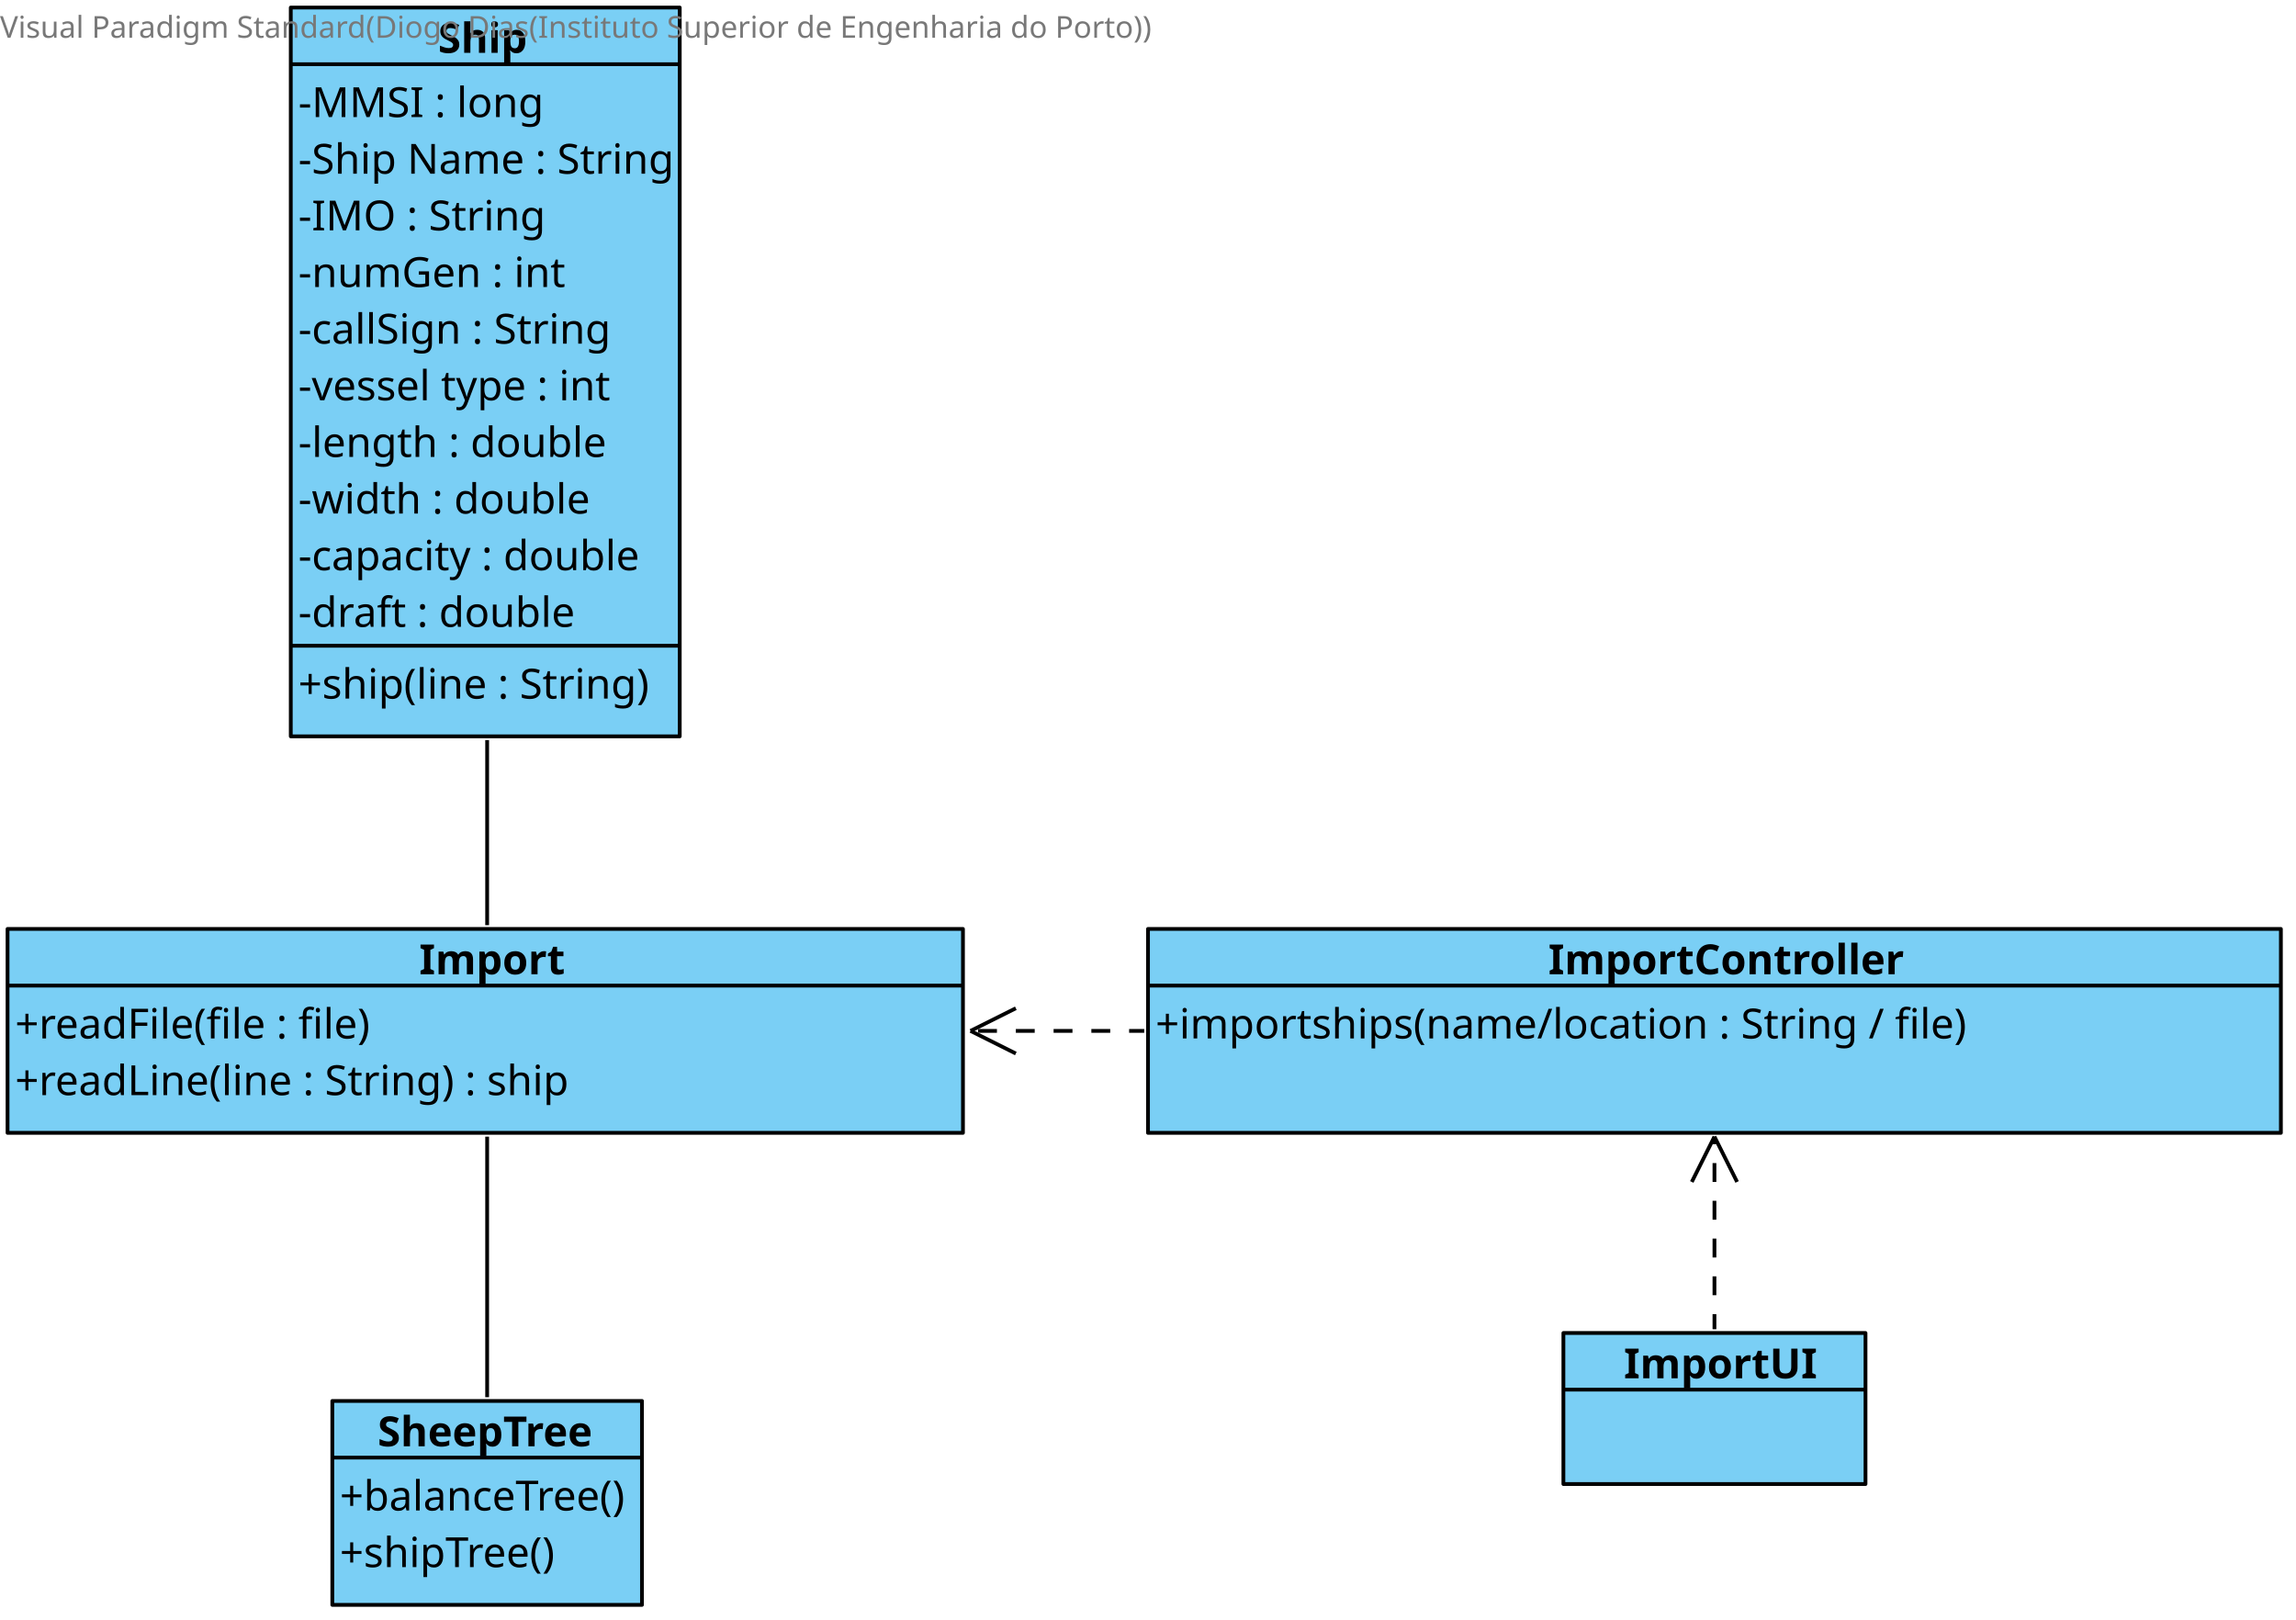
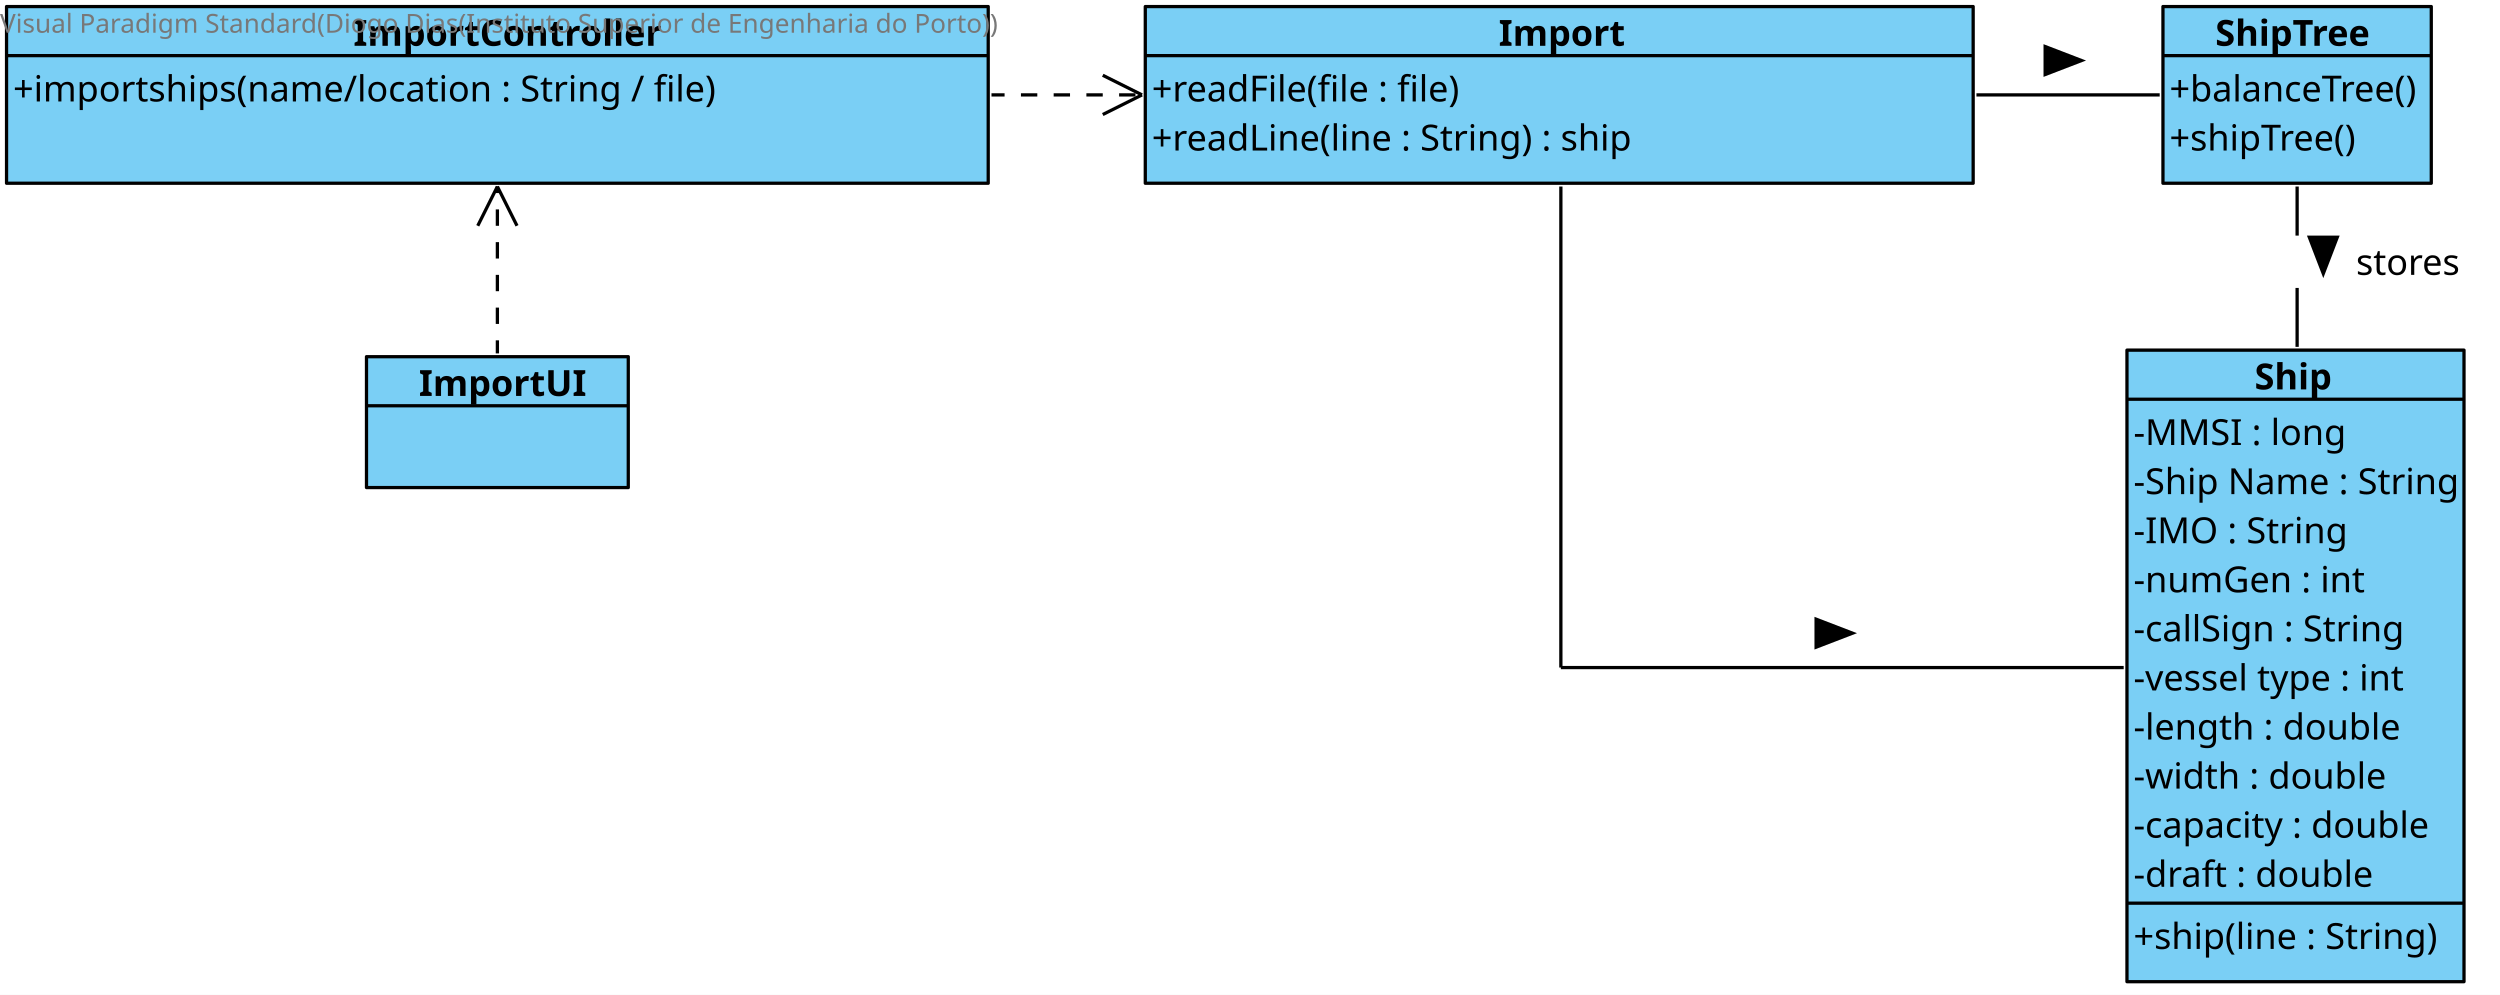
- <svg xmlns="http://www.w3.org/2000/svg" fill-opacity="0" color-rendering="auto" color-interpolation="auto" text-rendering="auto" stroke="rgb(0,0,0)" stroke-linecap="square" width="608" stroke-miterlimit="10" shape-rendering="auto" stroke-opacity="0" fill="rgb(0,0,0)" stroke-dasharray="none" font-weight="normal" stroke-width="1" height="429" font-family="'Dialog'" font-style="normal" stroke-linejoin="miter" font-size="12px" stroke-dashoffset="0" image-rendering="auto">
+ <svg xmlns="http://www.w3.org/2000/svg" fill-opacity="0" color-rendering="auto" color-interpolation="auto" text-rendering="auto" stroke="rgb(0,0,0)" stroke-linecap="square" width="764" stroke-miterlimit="10" shape-rendering="auto" stroke-opacity="0" fill="rgb(0,0,0)" stroke-dasharray="none" font-weight="normal" stroke-width="1" height="304" font-family="'Dialog'" font-style="normal" stroke-linejoin="miter" font-size="12px" stroke-dashoffset="0" image-rendering="auto">
  <defs id="genericDefs" />
  <g>
    <defs id="defs1">
      <clipPath clipPathUnits="userSpaceOnUse" id="clipPath1">
        <path d="M-7 -7 L114 -7 L114 204 L-7 204 L-7 -7 Z" />
      </clipPath>
      <clipPath clipPathUnits="userSpaceOnUse" id="clipPath2">
        <path d="M0 0 L0 178 L103 178 L103 0 Z" />
      </clipPath>
      <clipPath clipPathUnits="userSpaceOnUse" id="clipPath3">
        <path d="M0 0 L0 15 L103 15 L103 0 Z" />
      </clipPath>
      <clipPath clipPathUnits="userSpaceOnUse" id="clipPath4">
        <path d="M-7 -7 L91 -7 L91 51 L-7 51 L-7 -7 Z" />
      </clipPath>
      <clipPath clipPathUnits="userSpaceOnUse" id="clipPath5">
        <path d="M0 0 L0 25 L80 25 L80 0 Z" />
      </clipPath>
      <clipPath clipPathUnits="userSpaceOnUse" id="clipPath6">
        <path d="M0 0 L0 15 L80 15 L80 0 Z" />
      </clipPath>
      <clipPath clipPathUnits="userSpaceOnUse" id="clipPath7">
        <path d="M-7 -7 L311 -7 L311 65 L-7 65 L-7 -7 Z" />
      </clipPath>
      <clipPath clipPathUnits="userSpaceOnUse" id="clipPath8">
        <path d="M0 0 L0 39 L300 39 L300 0 Z" />
      </clipPath>
      <clipPath clipPathUnits="userSpaceOnUse" id="clipPath9">
        <path d="M0 0 L0 15 L300 15 L300 0 Z" />
      </clipPath>
      <clipPath clipPathUnits="userSpaceOnUse" id="clipPath10">
        <path d="M-7 -7 L264 -7 L264 65 L-7 65 L-7 -7 Z" />
      </clipPath>
      <clipPath clipPathUnits="userSpaceOnUse" id="clipPath11">
        <path d="M0 0 L0 39 L253 39 L253 0 Z" />
      </clipPath>
      <clipPath clipPathUnits="userSpaceOnUse" id="clipPath12">
-         <path d="M0 0 L0 15 L254 15 L254 0 Z" />
+         <path d="M0 0 L0 15 L253 15 L253 0 Z" />
      </clipPath>
      <clipPath clipPathUnits="userSpaceOnUse" id="clipPath13">
        <path d="M-7 -7 L93 -7 L93 65 L-7 65 L-7 -7 Z" />
      </clipPath>
      <clipPath clipPathUnits="userSpaceOnUse" id="clipPath14">
        <path d="M0 0 L0 39 L82 39 L82 0 Z" />
      </clipPath>
      <clipPath clipPathUnits="userSpaceOnUse" id="clipPath15">
        <path d="M0 0 L0 15 L82 15 L82 0 Z" />
      </clipPath>
      <clipPath clipPathUnits="userSpaceOnUse" id="clipPath16">
        <path d="M0 0 L104 0 L104 155 L0 155 L0 0 Z" />
      </clipPath>
      <clipPath clipPathUnits="userSpaceOnUse" id="clipPath17">
        <path d="M0 0 L0 155 L104 155 L104 0 Z" />
      </clipPath>
      <clipPath clipPathUnits="userSpaceOnUse" id="clipPath18">
        <path d="M0 0 L150 0 L150 104 L0 104 L0 0 Z" />
      </clipPath>
      <clipPath clipPathUnits="userSpaceOnUse" id="clipPath19">
        <path d="M0 0 L0 104 L150 104 L150 0 Z" />
      </clipPath>
      <clipPath clipPathUnits="userSpaceOnUse" id="clipPath20">
+         <path d="M0 0 L276 0 L276 251 L0 251 L0 0 Z" />
+       </clipPath>
+       <clipPath clipPathUnits="userSpaceOnUse" id="clipPath21">
+         <path d="M0 0 L0 251 L276 251 L276 81 L265 81 L265 65 L276 65 L276 0 Z" />
+       </clipPath>
+       <clipPath clipPathUnits="userSpaceOnUse" id="clipPath22">
+         <path d="M0 0 L160 0 L160 104 L0 104 L0 0 Z" />
+       </clipPath>
+       <clipPath clipPathUnits="userSpaceOnUse" id="clipPath23">
+         <path d="M0 0 L0 104 L138 104 L138 93 L160 93 L160 0 Z" />
+       </clipPath>
+       <clipPath clipPathUnits="userSpaceOnUse" id="clipPath24">
        <path d="M0 0 L104 0 L104 153 L0 153 L0 0 Z" />
      </clipPath>
-       <clipPath clipPathUnits="userSpaceOnUse" id="clipPath21">
-         <path d="M0 0 L0 153 L104 153 L104 0 Z" />
-       </clipPath>
-       <clipPath clipPathUnits="userSpaceOnUse" id="clipPath22">
-         <path d="M0 0 L104 0 L104 173 L0 173 L0 0 Z" />
-       </clipPath>
-       <clipPath clipPathUnits="userSpaceOnUse" id="clipPath23">
-         <path d="M0 0 L0 173 L104 173 L104 0 Z" />
+       <clipPath clipPathUnits="userSpaceOnUse" id="clipPath25">
+         <path d="M0 0 L0 153 L104 153 L104 81 L40 81 L40 65 L104 65 L104 0 Z" />
+       </clipPath>
+       <clipPath clipPathUnits="userSpaceOnUse" id="clipPath26">
+         <path d="M-68 -16 L136 -16 L136 32 L-68 32 L-68 -16 Z" />
+       </clipPath>
+       <clipPath clipPathUnits="userSpaceOnUse" id="clipPath27">
+         <path d="M-78 -16 L126 -16 L126 32 L-78 32 L-78 -16 Z" />
+       </clipPath>
+       <clipPath clipPathUnits="userSpaceOnUse" id="clipPath28">
+         <path d="M-38 -16 L76 -16 L76 32 L-38 32 L-38 -16 Z" />
+       </clipPath>
+       <clipPath clipPathUnits="userSpaceOnUse" id="clipPath29">
+         <path d="M-48 -16 L66 -16 L66 32 L-48 32 L-48 -16 Z" />
+       </clipPath>
+       <clipPath clipPathUnits="userSpaceOnUse" id="clipPath30">
+         <path d="M-38 -15 L76 -15 L76 30 L-38 30 L-38 -15 Z" />
+       </clipPath>
+       <clipPath clipPathUnits="userSpaceOnUse" id="clipPath31">
+         <path d="M-48 -15 L66 -15 L66 30 L-48 30 L-48 -15 Z" />
      </clipPath>
    </defs>
    <g fill="white" text-rendering="geometricPrecision" fill-opacity="1" stroke-opacity="1" stroke="white">
-       <rect x="0" width="608" height="429" y="0" stroke="none" />
-     </g>
-     <g font-size="11px" transform="translate(77,2)" fill-opacity="1" fill="rgb(122,207,245)" text-rendering="geometricPrecision" image-rendering="optimizeQuality" font-family="sans-serif" stroke="rgb(122,207,245)" font-weight="bold" stroke-opacity="1">
+       <rect x="0" width="764" height="304" y="0" stroke="none" />
+     </g>
+     <g font-size="11px" transform="translate(650,107)" fill-opacity="1" fill="rgb(122,207,245)" text-rendering="geometricPrecision" image-rendering="optimizeQuality" font-family="sans-serif" stroke="rgb(122,207,245)" font-weight="bold" stroke-opacity="1">
      <rect x="0" width="103" height="193" y="0" clip-path="url(#clipPath1)" stroke="none" />
    </g>
-     <g fill-opacity="1" text-rendering="geometricPrecision" stroke="black" stroke-linecap="butt" transform="translate(77,2)" stroke-miterlimit="0" stroke-opacity="1" fill="black" font-weight="bold" font-family="sans-serif" stroke-linejoin="round" font-size="11px" image-rendering="optimizeQuality">
+     <g fill-opacity="1" text-rendering="geometricPrecision" stroke="black" stroke-linecap="butt" transform="translate(650,107)" stroke-miterlimit="0" stroke-opacity="1" fill="black" font-weight="bold" font-family="sans-serif" stroke-linejoin="round" font-size="11px" image-rendering="optimizeQuality">
      <rect fill="none" x="0" width="103" height="193" y="0" clip-path="url(#clipPath1)" />
      <line y2="15" fill="none" x1="0" clip-path="url(#clipPath1)" x2="103" y1="15" />
    </g>
-     <g font-size="11px" transform="matrix(1,0,0,1,77,17)" fill-opacity="1" fill="black" text-rendering="geometricPrecision" image-rendering="optimizeQuality" font-family="sans-serif" stroke="black" stroke-opacity="1">
+     <g font-size="11px" transform="matrix(1,0,0,1,650,122)" fill-opacity="1" fill="black" text-rendering="geometricPrecision" image-rendering="optimizeQuality" font-family="sans-serif" stroke="black" stroke-opacity="1">
      <text x="2" xml:space="preserve" y="14" clip-path="url(#clipPath2)" stroke="none">-MMSI : long</text>
    </g>
-     <g font-size="11px" transform="matrix(1,0,0,1,77,17)" fill-opacity="1" fill="black" text-rendering="geometricPrecision" image-rendering="optimizeQuality" font-family="sans-serif" stroke="black" stroke-opacity="1">
+     <g font-size="11px" transform="matrix(1,0,0,1,650,122)" fill-opacity="1" fill="black" text-rendering="geometricPrecision" image-rendering="optimizeQuality" font-family="sans-serif" stroke="black" stroke-opacity="1">
      <text x="2" xml:space="preserve" y="29" clip-path="url(#clipPath2)" stroke="none">-Ship Name : String</text>
    </g>
-     <g font-size="11px" transform="matrix(1,0,0,1,77,17)" fill-opacity="1" fill="black" text-rendering="geometricPrecision" image-rendering="optimizeQuality" font-family="sans-serif" stroke="black" stroke-opacity="1">
+     <g font-size="11px" transform="matrix(1,0,0,1,650,122)" fill-opacity="1" fill="black" text-rendering="geometricPrecision" image-rendering="optimizeQuality" font-family="sans-serif" stroke="black" stroke-opacity="1">
      <text x="2" xml:space="preserve" y="44" clip-path="url(#clipPath2)" stroke="none">-IMO : String</text>
    </g>
-     <g font-size="11px" transform="matrix(1,0,0,1,77,17)" fill-opacity="1" fill="black" text-rendering="geometricPrecision" image-rendering="optimizeQuality" font-family="sans-serif" stroke="black" stroke-opacity="1">
+     <g font-size="11px" transform="matrix(1,0,0,1,650,122)" fill-opacity="1" fill="black" text-rendering="geometricPrecision" image-rendering="optimizeQuality" font-family="sans-serif" stroke="black" stroke-opacity="1">
      <text x="2" xml:space="preserve" y="59" clip-path="url(#clipPath2)" stroke="none">-numGen : int</text>
    </g>
-     <g font-size="11px" transform="matrix(1,0,0,1,77,17)" fill-opacity="1" fill="black" text-rendering="geometricPrecision" image-rendering="optimizeQuality" font-family="sans-serif" stroke="black" stroke-opacity="1">
+     <g font-size="11px" transform="matrix(1,0,0,1,650,122)" fill-opacity="1" fill="black" text-rendering="geometricPrecision" image-rendering="optimizeQuality" font-family="sans-serif" stroke="black" stroke-opacity="1">
      <text x="2" xml:space="preserve" y="74" clip-path="url(#clipPath2)" stroke="none">-callSign : String</text>
    </g>
-     <g font-size="11px" transform="matrix(1,0,0,1,77,17)" fill-opacity="1" fill="black" text-rendering="geometricPrecision" image-rendering="optimizeQuality" font-family="sans-serif" stroke="black" stroke-opacity="1">
+     <g font-size="11px" transform="matrix(1,0,0,1,650,122)" fill-opacity="1" fill="black" text-rendering="geometricPrecision" image-rendering="optimizeQuality" font-family="sans-serif" stroke="black" stroke-opacity="1">
      <text x="2" xml:space="preserve" y="89" clip-path="url(#clipPath2)" stroke="none">-vessel type : int</text>
    </g>
-     <g font-size="11px" transform="matrix(1,0,0,1,77,17)" fill-opacity="1" fill="black" text-rendering="geometricPrecision" image-rendering="optimizeQuality" font-family="sans-serif" stroke="black" stroke-opacity="1">
+     <g font-size="11px" transform="matrix(1,0,0,1,650,122)" fill-opacity="1" fill="black" text-rendering="geometricPrecision" image-rendering="optimizeQuality" font-family="sans-serif" stroke="black" stroke-opacity="1">
      <text x="2" xml:space="preserve" y="104" clip-path="url(#clipPath2)" stroke="none">-length : double</text>
    </g>
-     <g font-size="11px" transform="matrix(1,0,0,1,77,17)" fill-opacity="1" fill="black" text-rendering="geometricPrecision" image-rendering="optimizeQuality" font-family="sans-serif" stroke="black" stroke-opacity="1">
+     <g font-size="11px" transform="matrix(1,0,0,1,650,122)" fill-opacity="1" fill="black" text-rendering="geometricPrecision" image-rendering="optimizeQuality" font-family="sans-serif" stroke="black" stroke-opacity="1">
      <text x="2" xml:space="preserve" y="119" clip-path="url(#clipPath2)" stroke="none">-width : double</text>
    </g>
-     <g font-size="11px" transform="matrix(1,0,0,1,77,17)" fill-opacity="1" fill="black" text-rendering="geometricPrecision" image-rendering="optimizeQuality" font-family="sans-serif" stroke="black" stroke-opacity="1">
+     <g font-size="11px" transform="matrix(1,0,0,1,650,122)" fill-opacity="1" fill="black" text-rendering="geometricPrecision" image-rendering="optimizeQuality" font-family="sans-serif" stroke="black" stroke-opacity="1">
      <text x="2" xml:space="preserve" y="134" clip-path="url(#clipPath2)" stroke="none">-capacity : double</text>
    </g>
-     <g font-size="11px" transform="matrix(1,0,0,1,77,17)" fill-opacity="1" fill="black" text-rendering="geometricPrecision" image-rendering="optimizeQuality" font-family="sans-serif" stroke="black" stroke-opacity="1">
+     <g font-size="11px" transform="matrix(1,0,0,1,650,122)" fill-opacity="1" fill="black" text-rendering="geometricPrecision" image-rendering="optimizeQuality" font-family="sans-serif" stroke="black" stroke-opacity="1">
      <text x="2" xml:space="preserve" y="149" clip-path="url(#clipPath2)" stroke="none">-draft : double</text>
      <line stroke-linecap="butt" clip-path="url(#clipPath2)" fill="none" x1="0" x2="103" y1="154" y2="154" stroke-linejoin="bevel" stroke-miterlimit="0" />
    </g>
-     <g font-size="11px" transform="matrix(1,0,0,1,77,17)" fill-opacity="1" fill="black" text-rendering="geometricPrecision" image-rendering="optimizeQuality" font-family="sans-serif" stroke="black" stroke-opacity="1">
+     <g font-size="11px" transform="matrix(1,0,0,1,650,122)" fill-opacity="1" fill="black" text-rendering="geometricPrecision" image-rendering="optimizeQuality" font-family="sans-serif" stroke="black" stroke-opacity="1">
      <text x="2" xml:space="preserve" y="168" clip-path="url(#clipPath2)" stroke="none">+ship(line : String)</text>
    </g>
-     <g font-size="11px" transform="translate(77,2)" fill-opacity="1" fill="black" text-rendering="geometricPrecision" image-rendering="optimizeQuality" font-family="sans-serif" stroke="black" font-weight="bold" stroke-opacity="1">
+     <g font-size="11px" transform="translate(650,107)" fill-opacity="1" fill="black" text-rendering="geometricPrecision" image-rendering="optimizeQuality" font-family="sans-serif" stroke="black" font-weight="bold" stroke-opacity="1">
      <text x="39" xml:space="preserve" y="12" clip-path="url(#clipPath3)" stroke="none">Ship</text>
    </g>
-     <g font-size="11px" transform="translate(414,353)" fill-opacity="1" fill="rgb(122,207,245)" text-rendering="geometricPrecision" image-rendering="optimizeQuality" font-family="sans-serif" stroke="rgb(122,207,245)" font-weight="bold" stroke-opacity="1">
+     <g font-size="11px" transform="translate(112,109)" fill-opacity="1" fill="rgb(122,207,245)" text-rendering="geometricPrecision" image-rendering="optimizeQuality" font-family="sans-serif" stroke="rgb(122,207,245)" font-weight="bold" stroke-opacity="1">
      <rect x="0" width="80" height="40" y="0" clip-path="url(#clipPath4)" stroke="none" />
    </g>
-     <g fill-opacity="1" text-rendering="geometricPrecision" stroke="black" stroke-linecap="butt" transform="translate(414,353)" stroke-miterlimit="0" stroke-opacity="1" fill="black" font-weight="bold" font-family="sans-serif" stroke-linejoin="round" font-size="11px" image-rendering="optimizeQuality">
+     <g fill-opacity="1" text-rendering="geometricPrecision" stroke="black" stroke-linecap="butt" transform="translate(112,109)" stroke-miterlimit="0" stroke-opacity="1" fill="black" font-weight="bold" font-family="sans-serif" stroke-linejoin="round" font-size="11px" image-rendering="optimizeQuality">
      <rect fill="none" x="0" width="80" height="40" y="0" clip-path="url(#clipPath4)" />
      <line y2="15" fill="none" x1="0" clip-path="url(#clipPath4)" x2="80" y1="15" />
    </g>
-     <g font-size="11px" transform="translate(414,353)" fill-opacity="1" fill="black" text-rendering="geometricPrecision" image-rendering="optimizeQuality" font-family="sans-serif" stroke="black" font-weight="bold" stroke-opacity="1">
+     <g font-size="11px" transform="translate(112,109)" fill-opacity="1" fill="black" text-rendering="geometricPrecision" image-rendering="optimizeQuality" font-family="sans-serif" stroke="black" font-weight="bold" stroke-opacity="1">
      <text x="16" xml:space="preserve" y="12" clip-path="url(#clipPath6)" stroke="none">ImportUI</text>
    </g>
-     <g font-size="11px" transform="translate(304,246)" fill-opacity="1" fill="rgb(122,207,245)" text-rendering="geometricPrecision" image-rendering="optimizeQuality" font-family="sans-serif" stroke="rgb(122,207,245)" font-weight="bold" stroke-opacity="1">
+     <g font-size="11px" transform="translate(2,2)" fill-opacity="1" fill="rgb(122,207,245)" text-rendering="geometricPrecision" image-rendering="optimizeQuality" font-family="sans-serif" stroke="rgb(122,207,245)" font-weight="bold" stroke-opacity="1">
      <rect x="0" width="300" height="54" y="0" clip-path="url(#clipPath7)" stroke="none" />
    </g>
-     <g fill-opacity="1" text-rendering="geometricPrecision" stroke="black" stroke-linecap="butt" transform="translate(304,246)" stroke-miterlimit="0" stroke-opacity="1" fill="black" font-weight="bold" font-family="sans-serif" stroke-linejoin="round" font-size="11px" image-rendering="optimizeQuality">
+     <g fill-opacity="1" text-rendering="geometricPrecision" stroke="black" stroke-linecap="butt" transform="translate(2,2)" stroke-miterlimit="0" stroke-opacity="1" fill="black" font-weight="bold" font-family="sans-serif" stroke-linejoin="round" font-size="11px" image-rendering="optimizeQuality">
      <rect fill="none" x="0" width="300" height="54" y="0" clip-path="url(#clipPath7)" />
      <line y2="15" fill="none" x1="0" clip-path="url(#clipPath7)" x2="300" y1="15" />
    </g>
-     <g font-size="11px" transform="matrix(1,0,0,1,304,261)" fill-opacity="1" fill="black" text-rendering="geometricPrecision" image-rendering="optimizeQuality" font-family="sans-serif" stroke="black" stroke-opacity="1">
+     <g font-size="11px" transform="matrix(1,0,0,1,2,17)" fill-opacity="1" fill="black" text-rendering="geometricPrecision" image-rendering="optimizeQuality" font-family="sans-serif" stroke="black" stroke-opacity="1">
      <text x="2" xml:space="preserve" y="14" clip-path="url(#clipPath8)" stroke="none">+importships(name/location : String / file)</text>
    </g>
-     <g font-size="11px" transform="translate(304,246)" fill-opacity="1" fill="black" text-rendering="geometricPrecision" image-rendering="optimizeQuality" font-family="sans-serif" stroke="black" font-weight="bold" stroke-opacity="1">
+     <g font-size="11px" transform="translate(2,2)" fill-opacity="1" fill="black" text-rendering="geometricPrecision" image-rendering="optimizeQuality" font-family="sans-serif" stroke="black" font-weight="bold" stroke-opacity="1">
      <text x="106" xml:space="preserve" y="12" clip-path="url(#clipPath9)" stroke="none">ImportController</text>
    </g>
-     <g font-size="11px" transform="translate(2,246)" fill-opacity="1" fill="rgb(122,207,245)" text-rendering="geometricPrecision" image-rendering="optimizeQuality" font-family="sans-serif" stroke="rgb(122,207,245)" font-weight="bold" stroke-opacity="1">
+     <g font-size="11px" transform="translate(350,2)" fill-opacity="1" fill="rgb(122,207,245)" text-rendering="geometricPrecision" image-rendering="optimizeQuality" font-family="sans-serif" stroke="rgb(122,207,245)" font-weight="bold" stroke-opacity="1">
      <rect x="0" width="253" height="54" y="0" clip-path="url(#clipPath10)" stroke="none" />
    </g>
-     <g fill-opacity="1" text-rendering="geometricPrecision" stroke="black" stroke-linecap="butt" transform="translate(2,246)" stroke-miterlimit="0" stroke-opacity="1" fill="black" font-weight="bold" font-family="sans-serif" stroke-linejoin="round" font-size="11px" image-rendering="optimizeQuality">
+     <g fill-opacity="1" text-rendering="geometricPrecision" stroke="black" stroke-linecap="butt" transform="translate(350,2)" stroke-miterlimit="0" stroke-opacity="1" fill="black" font-weight="bold" font-family="sans-serif" stroke-linejoin="round" font-size="11px" image-rendering="optimizeQuality">
      <rect fill="none" x="0" width="253" height="54" y="0" clip-path="url(#clipPath10)" />
      <line y2="15" fill="none" x1="0" clip-path="url(#clipPath10)" x2="253" y1="15" />
    </g>
-     <g font-size="11px" transform="matrix(1,0,0,1,2,261)" fill-opacity="1" fill="black" text-rendering="geometricPrecision" image-rendering="optimizeQuality" font-family="sans-serif" stroke="black" stroke-opacity="1">
+     <g font-size="11px" transform="matrix(1,0,0,1,350,17)" fill-opacity="1" fill="black" text-rendering="geometricPrecision" image-rendering="optimizeQuality" font-family="sans-serif" stroke="black" stroke-opacity="1">
      <text x="2" xml:space="preserve" y="14" clip-path="url(#clipPath11)" stroke="none">+readFile(file : file)</text>
    </g>
-     <g font-size="11px" transform="matrix(1,0,0,1,2,261)" fill-opacity="1" fill="black" text-rendering="geometricPrecision" image-rendering="optimizeQuality" font-family="sans-serif" stroke="black" stroke-opacity="1">
+     <g font-size="11px" transform="matrix(1,0,0,1,350,17)" fill-opacity="1" fill="black" text-rendering="geometricPrecision" image-rendering="optimizeQuality" font-family="sans-serif" stroke="black" stroke-opacity="1">
      <text x="2" xml:space="preserve" y="29" clip-path="url(#clipPath11)" stroke="none">+readLine(line : String) : ship</text>
    </g>
-     <g font-size="11px" transform="translate(2,246)" fill-opacity="1" fill="black" text-rendering="geometricPrecision" image-rendering="optimizeQuality" font-family="sans-serif" stroke="black" font-weight="bold" stroke-opacity="1">
-       <text x="109" xml:space="preserve" y="12" clip-path="url(#clipPath12)" stroke="none">Import</text>
-     </g>
-     <g font-size="11px" transform="translate(88,371)" fill-opacity="1" fill="rgb(122,207,245)" text-rendering="geometricPrecision" image-rendering="optimizeQuality" font-family="sans-serif" stroke="rgb(122,207,245)" font-weight="bold" stroke-opacity="1">
+     <g font-size="11px" transform="translate(350,2)" fill-opacity="1" fill="black" text-rendering="geometricPrecision" image-rendering="optimizeQuality" font-family="sans-serif" stroke="black" font-weight="bold" stroke-opacity="1">
+       <text x="108" xml:space="preserve" y="12" clip-path="url(#clipPath12)" stroke="none">Import</text>
+     </g>
+     <g font-size="11px" transform="translate(661,2)" fill-opacity="1" fill="rgb(122,207,245)" text-rendering="geometricPrecision" image-rendering="optimizeQuality" font-family="sans-serif" stroke="rgb(122,207,245)" font-weight="bold" stroke-opacity="1">
      <rect x="0" width="82" height="54" y="0" clip-path="url(#clipPath13)" stroke="none" />
    </g>
-     <g fill-opacity="1" text-rendering="geometricPrecision" stroke="black" stroke-linecap="butt" transform="translate(88,371)" stroke-miterlimit="0" stroke-opacity="1" fill="black" font-weight="bold" font-family="sans-serif" stroke-linejoin="round" font-size="11px" image-rendering="optimizeQuality">
+     <g fill-opacity="1" text-rendering="geometricPrecision" stroke="black" stroke-linecap="butt" transform="translate(661,2)" stroke-miterlimit="0" stroke-opacity="1" fill="black" font-weight="bold" font-family="sans-serif" stroke-linejoin="round" font-size="11px" image-rendering="optimizeQuality">
      <rect fill="none" x="0" width="82" height="54" y="0" clip-path="url(#clipPath13)" />
      <line y2="15" fill="none" x1="0" clip-path="url(#clipPath13)" x2="82" y1="15" />
    </g>
-     <g font-size="11px" transform="matrix(1,0,0,1,88,386)" fill-opacity="1" fill="black" text-rendering="geometricPrecision" image-rendering="optimizeQuality" font-family="sans-serif" stroke="black" stroke-opacity="1">
+     <g font-size="11px" transform="matrix(1,0,0,1,661,17)" fill-opacity="1" fill="black" text-rendering="geometricPrecision" image-rendering="optimizeQuality" font-family="sans-serif" stroke="black" stroke-opacity="1">
      <text x="2" xml:space="preserve" y="14" clip-path="url(#clipPath14)" stroke="none">+balanceTree()</text>
    </g>
-     <g font-size="11px" transform="matrix(1,0,0,1,88,386)" fill-opacity="1" fill="black" text-rendering="geometricPrecision" image-rendering="optimizeQuality" font-family="sans-serif" stroke="black" stroke-opacity="1">
+     <g font-size="11px" transform="matrix(1,0,0,1,661,17)" fill-opacity="1" fill="black" text-rendering="geometricPrecision" image-rendering="optimizeQuality" font-family="sans-serif" stroke="black" stroke-opacity="1">
      <text x="2" xml:space="preserve" y="29" clip-path="url(#clipPath14)" stroke="none">+shipTree()</text>
    </g>
-     <g font-size="11px" transform="translate(88,371)" fill-opacity="1" fill="black" text-rendering="geometricPrecision" image-rendering="optimizeQuality" font-family="sans-serif" stroke="black" font-weight="bold" stroke-opacity="1">
-       <text x="12" xml:space="preserve" y="12" clip-path="url(#clipPath15)" stroke="none">SheepTree</text>
-     </g>
-     <g fill-opacity="1" text-rendering="geometricPrecision" stroke="black" stroke-linecap="butt" transform="translate(404,251)" stroke-opacity="1" fill="black" stroke-dasharray="5" font-family="sans-serif" stroke-linejoin="round" font-size="11px" stroke-dashoffset="1" image-rendering="optimizeQuality">
+     <g font-size="11px" transform="translate(661,2)" fill-opacity="1" fill="black" text-rendering="geometricPrecision" image-rendering="optimizeQuality" font-family="sans-serif" stroke="black" font-weight="bold" stroke-opacity="1">
+       <text x="16" xml:space="preserve" y="12" clip-path="url(#clipPath15)" stroke="none">ShipTree</text>
+     </g>
+     <g fill-opacity="1" text-rendering="geometricPrecision" stroke="black" stroke-linecap="butt" transform="translate(102,7)" stroke-opacity="1" fill="black" stroke-dasharray="5" font-family="sans-serif" stroke-linejoin="round" font-size="11px" stroke-dashoffset="1" image-rendering="optimizeQuality">
      <line y2="50" fill="none" x1="50" clip-path="url(#clipPath17)" x2="50" y1="101" />
      <line clip-path="url(#clipPath17)" stroke-dashoffset="0" fill="none" x1="50" x2="44" y1="50" y2="62" stroke-dasharray="none" />
      <line clip-path="url(#clipPath17)" stroke-dashoffset="0" fill="none" x1="50" x2="56" y1="50" y2="62" stroke-dasharray="none" />
    </g>
-     <g fill-opacity="1" text-rendering="geometricPrecision" stroke="black" stroke-linecap="butt" transform="translate(207,223)" stroke-opacity="1" fill="black" stroke-dasharray="5" font-family="sans-serif" stroke-linejoin="round" font-size="11px" stroke-dashoffset="1" image-rendering="optimizeQuality">
-       <line y2="50" fill="none" x1="96" clip-path="url(#clipPath19)" x2="50" y1="50" />
-       <line clip-path="url(#clipPath19)" stroke-dashoffset="0" fill="none" x1="50" x2="62" y1="50" y2="56" stroke-dasharray="none" />
-       <line clip-path="url(#clipPath19)" stroke-dashoffset="0" fill="none" x1="50" x2="62" y1="50" y2="44" stroke-dasharray="none" />
-     </g>
-     <g stroke-linecap="butt" font-size="11px" transform="translate(79,146)" fill-opacity="1" fill="black" text-rendering="geometricPrecision" image-rendering="optimizeQuality" font-family="sans-serif" stroke-linejoin="round" stroke="black" stroke-opacity="1">
-       <line y2="50" fill="none" x1="50" clip-path="url(#clipPath21)" x2="50" y1="99" />
-     </g>
-     <g stroke-linecap="butt" font-size="11px" transform="translate(79,251)" fill-opacity="1" fill="black" text-rendering="geometricPrecision" image-rendering="optimizeQuality" font-family="sans-serif" stroke-linejoin="round" stroke="black" stroke-opacity="1">
-       <line y2="119" fill="none" x1="50" clip-path="url(#clipPath23)" x2="50" y1="50" />
+     <g fill-opacity="1" text-rendering="geometricPrecision" stroke="black" stroke-linecap="butt" transform="translate(253,-21)" stroke-opacity="1" fill="black" stroke-dasharray="5" font-family="sans-serif" stroke-linejoin="round" font-size="11px" stroke-dashoffset="1" image-rendering="optimizeQuality">
+       <line y2="50" fill="none" x1="50" clip-path="url(#clipPath19)" x2="96" y1="50" />
+       <line clip-path="url(#clipPath19)" stroke-dashoffset="0" fill="none" x1="96" x2="84" y1="50" y2="44" stroke-dasharray="none" />
+       <line clip-path="url(#clipPath19)" stroke-dashoffset="0" fill="none" x1="96" x2="84" y1="50" y2="56" stroke-dasharray="none" />
+     </g>
+     <g stroke-linecap="butt" font-size="11px" transform="translate(427,7)" fill-opacity="1" fill="black" text-rendering="geometricPrecision" image-rendering="optimizeQuality" font-family="sans-serif" stroke-linejoin="round" stroke="black" stroke-opacity="1">
+       <line y2="197" fill="none" x1="50" clip-path="url(#clipPath21)" x2="50" y1="50" />
+       <line y2="197" fill="none" x1="50" clip-path="url(#clipPath21)" x2="222" y1="197" />
+     </g>
+     <g stroke-linecap="butt" font-size="11px" transform="translate(554,-21)" fill-opacity="1" fill="black" text-rendering="geometricPrecision" image-rendering="optimizeQuality" font-family="sans-serif" stroke-linejoin="round" stroke="black" stroke-opacity="1">
+       <line y2="50" fill="none" x1="50" clip-path="url(#clipPath23)" x2="106" y1="50" />
+     </g>
+     <g stroke-linecap="butt" font-size="11px" transform="translate(652,7)" fill-opacity="1" fill="black" text-rendering="geometricPrecision" image-rendering="optimizeQuality" font-family="sans-serif" stroke-linejoin="round" stroke="black" stroke-opacity="1">
+       <line y2="99" fill="none" x1="50" clip-path="url(#clipPath25)" x2="50" y1="50" />
+     </g>
+     <g font-size="11px" transform="translate(702,72)" fill-opacity="1" fill="black" text-rendering="geometricPrecision" image-rendering="optimizeQuality" font-family="sans-serif" stroke="black" stroke-opacity="1">
+       <path d="M8 13 L3 0 L13 0 Z" stroke="none" clip-path="url(#clipPath27)" />
+       <text x="28" xml:space="preserve" y="12" clip-path="url(#clipPath26)" transform="translate(-10,0)" stroke="none">stores</text>
+     </g>
+     <g font-size="11px" transform="translate(623,12)" fill-opacity="1" fill="black" text-rendering="geometricPrecision" image-rendering="optimizeQuality" font-family="sans-serif" stroke="black" stroke-opacity="1">
+       <path d="M14.5 6.5 L1.5 11.5 L1.5 1.5 Z" stroke="none" clip-path="url(#clipPath29)" />
+     </g>
+     <g font-size="11px" transform="translate(553,187)" fill-opacity="1" fill="black" text-rendering="geometricPrecision" image-rendering="optimizeQuality" font-family="sans-serif" stroke="black" stroke-opacity="1">
+       <path d="M14.5 6.5 L1.5 11.5 L1.5 1.5 Z" stroke="none" clip-path="url(#clipPath31)" />
    </g>
    <g font-size="8px" fill-opacity="1" fill="rgb(120,120,120)" text-rendering="geometricPrecision" image-rendering="optimizeQuality" stroke="rgb(120,120,120)" stroke-opacity="1">
      <text x="0" xml:space="preserve" y="10" stroke="none">Visual Paradigm Standard(Diogo Dias(Instituto Superior de Engenharia do Porto))</text>
    </g>
  </g>
</svg>
